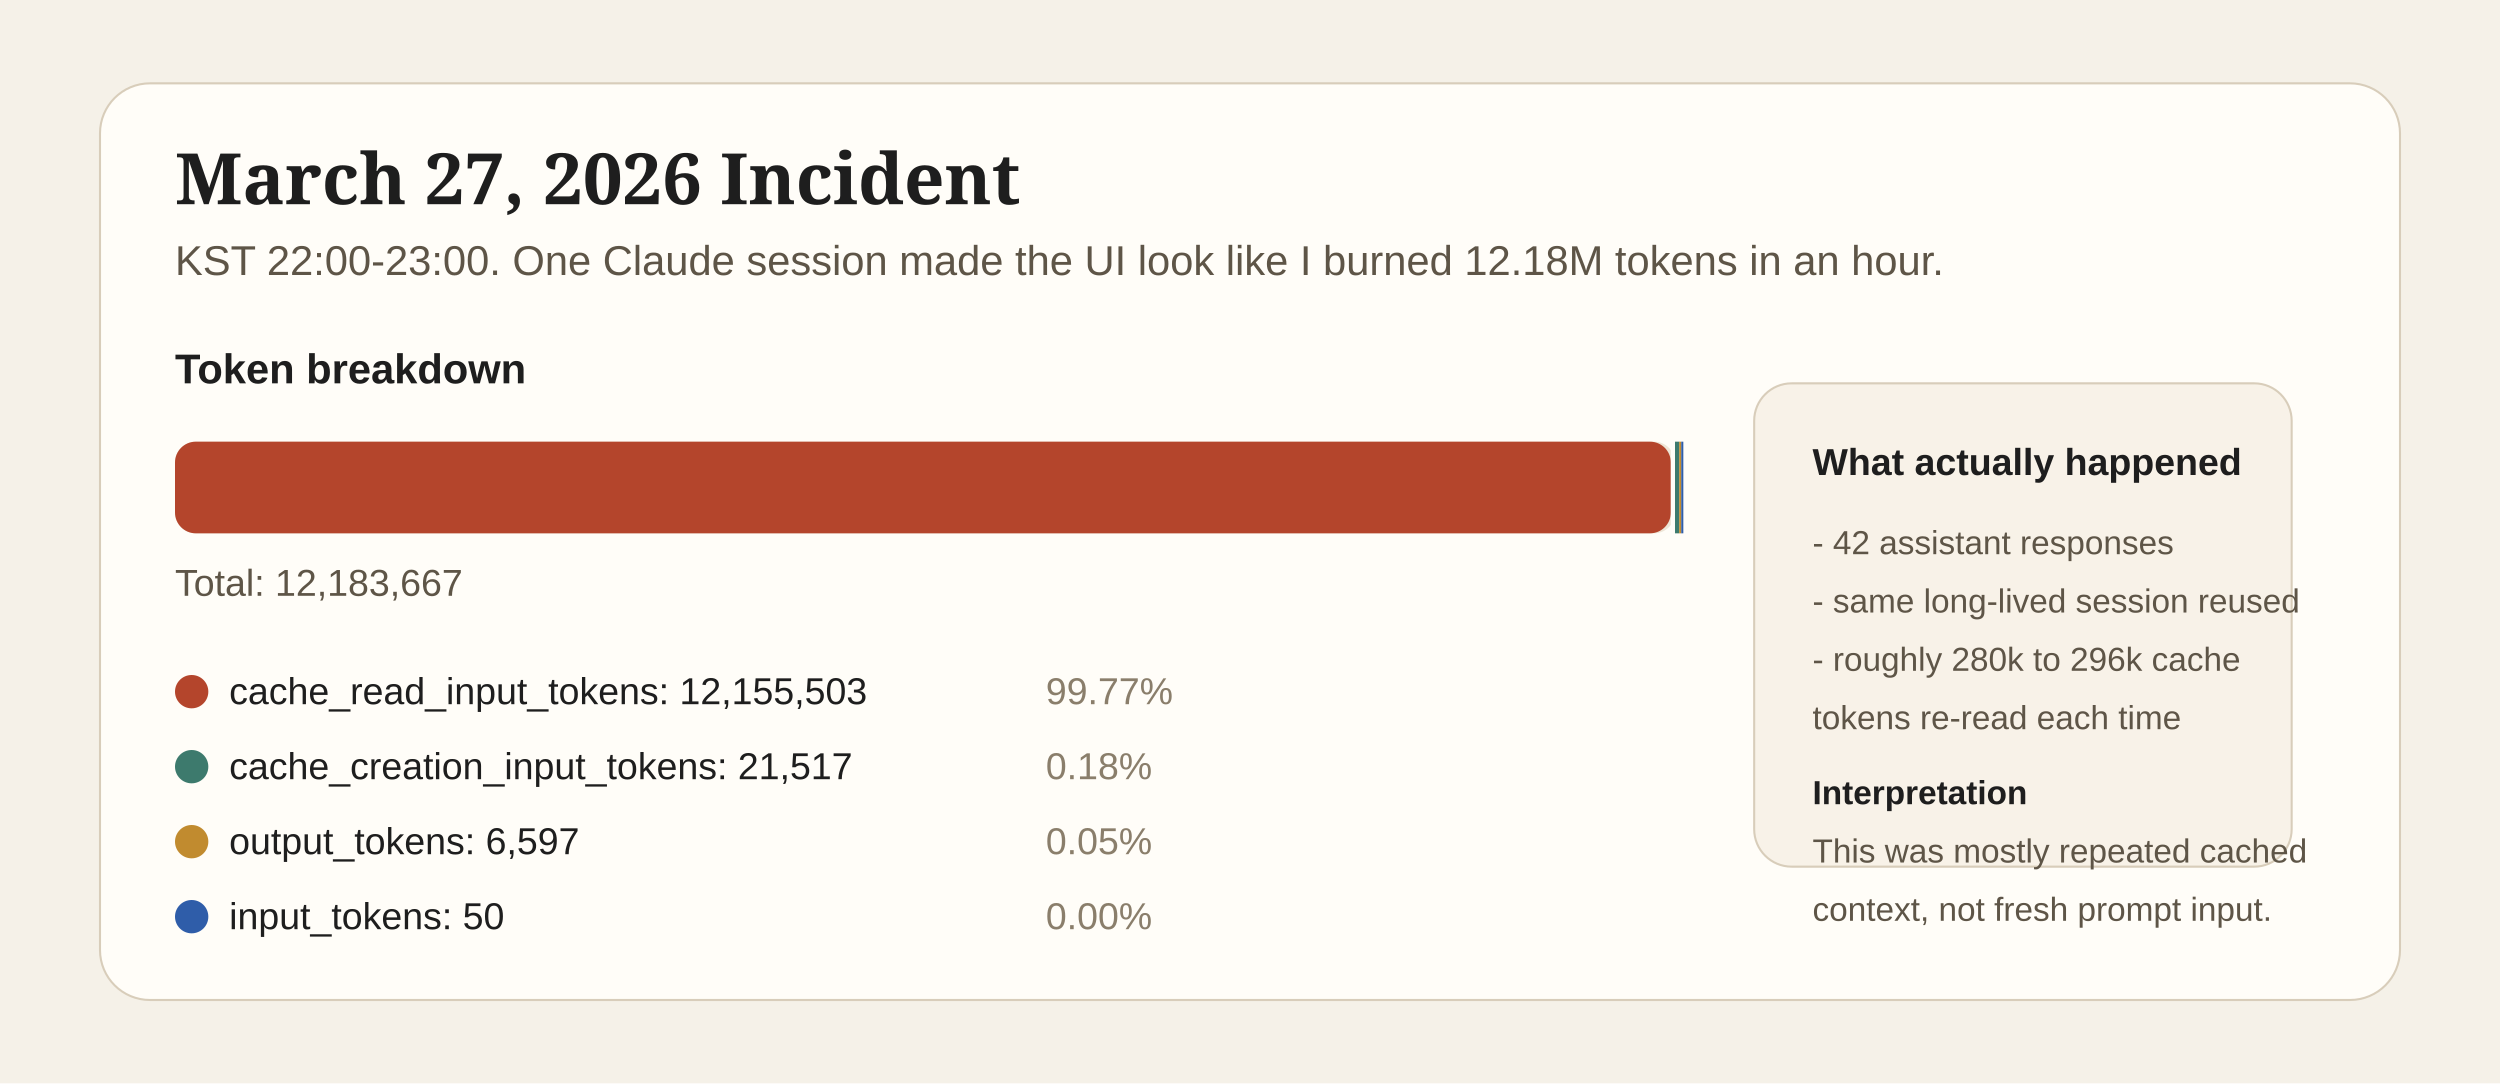
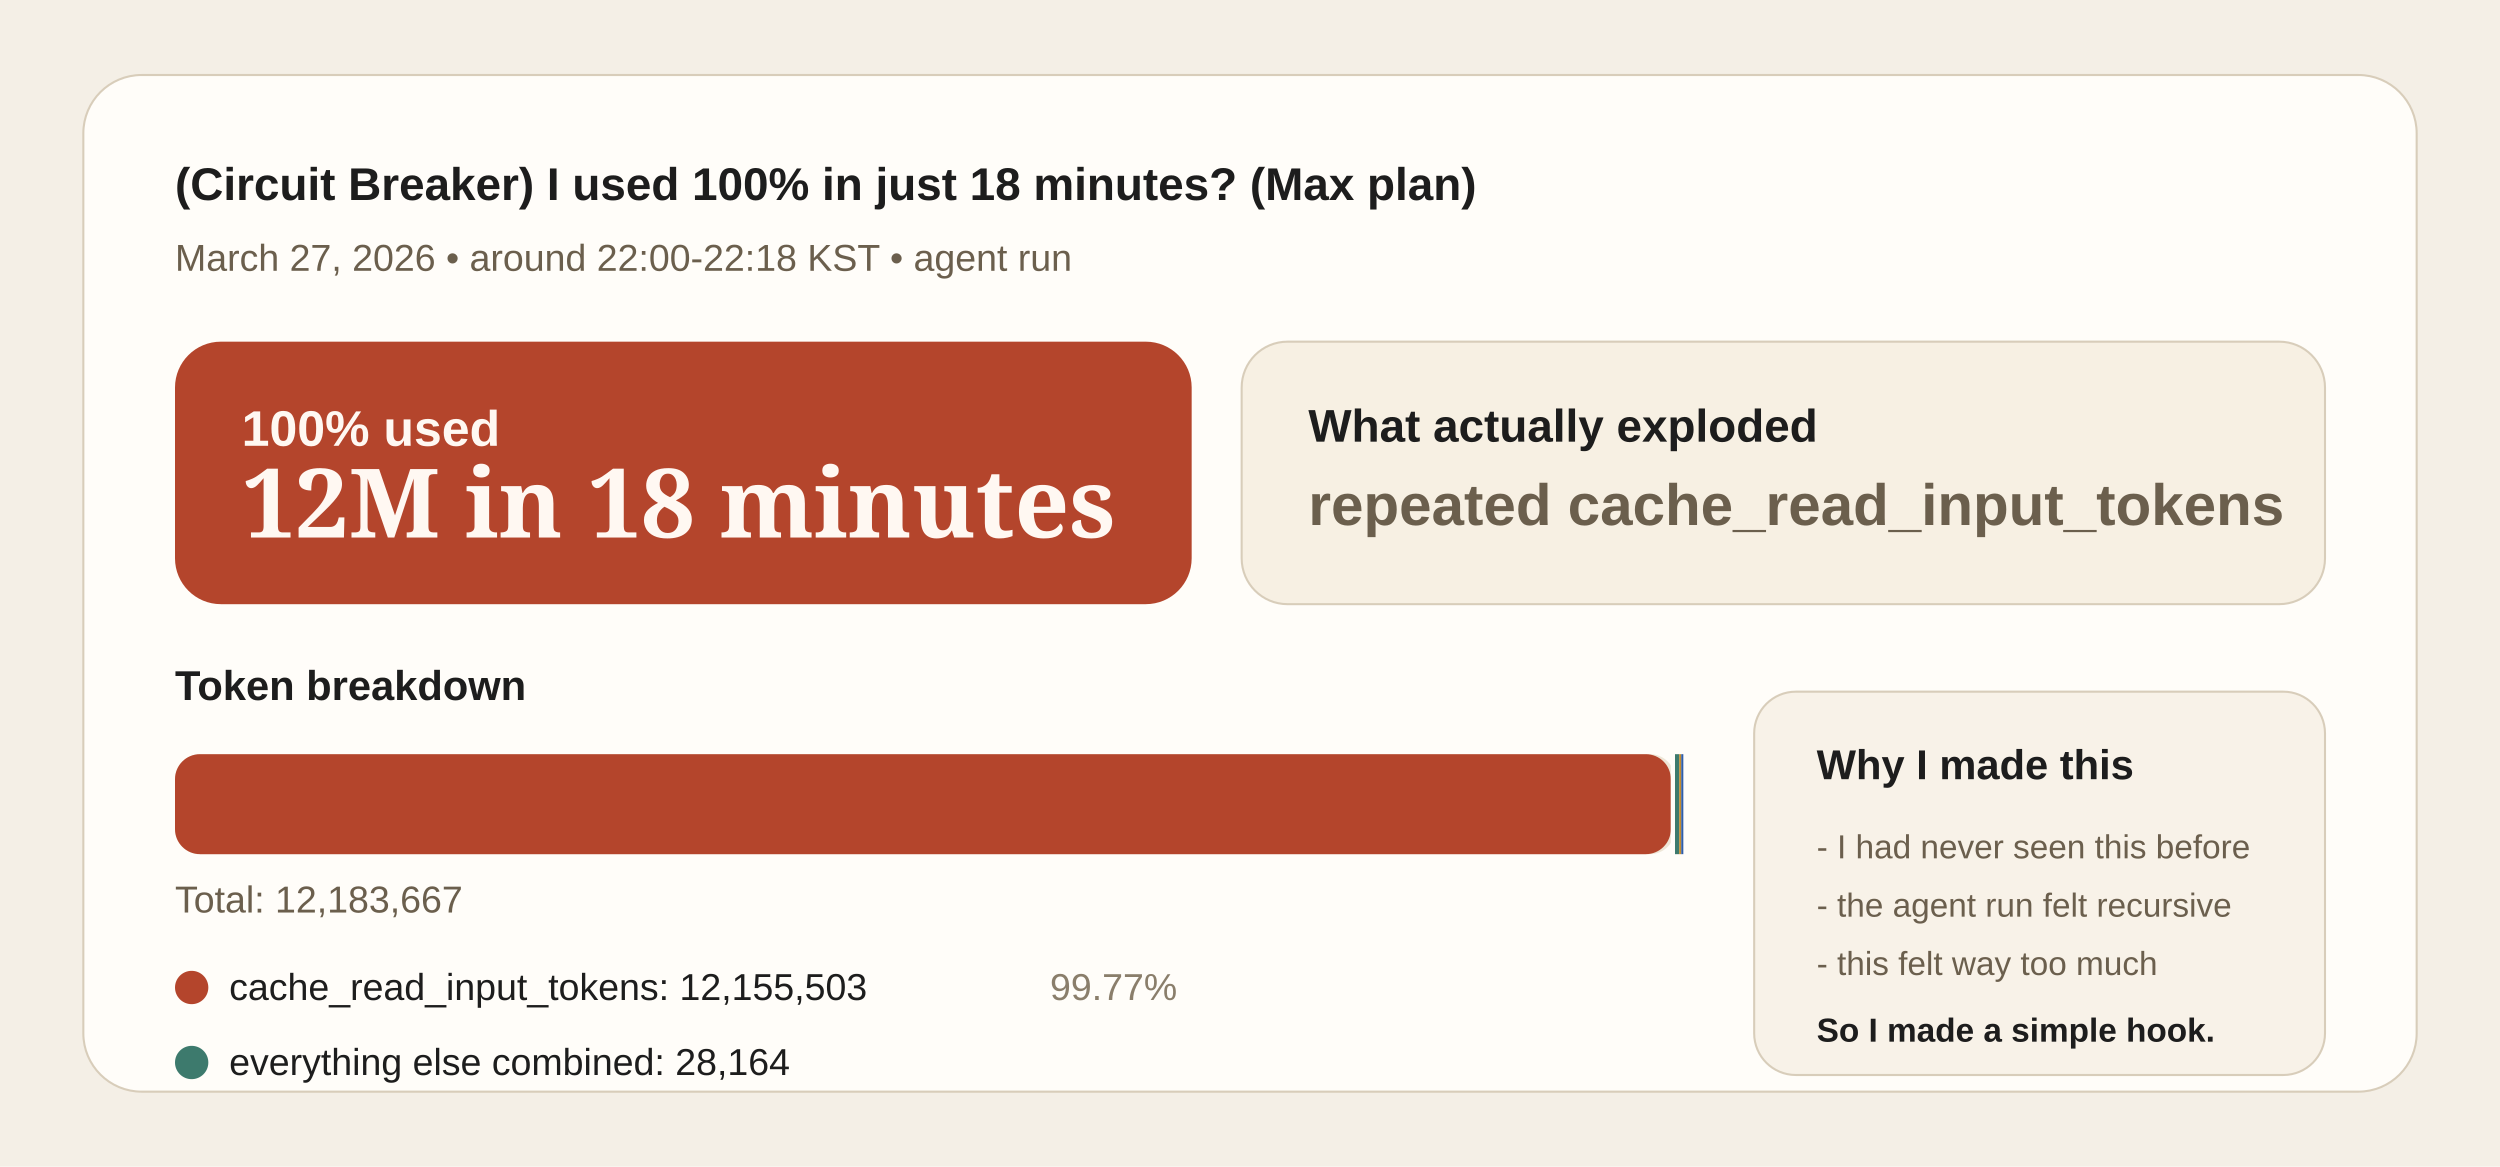
- <svg xmlns="http://www.w3.org/2000/svg" width="1200" height="520" viewBox="0 0 1200 520" fill="none">
-   <rect width="1200" height="520" fill="#F5F1E8" />
-   <rect x="48" y="40" width="1104" height="440" rx="24" fill="#FFFDF8" stroke="#D8CDBA" />
-   <text x="84" y="98" fill="#1E1E1E" font-family="Georgia, serif" font-size="34" font-weight="700">March 27, 2026 Incident</text>
-   <text x="84" y="132" fill="#5E5547" font-family="Arial, sans-serif" font-size="20">KST 22:00-23:00. One Claude session made the UI look like I burned 12.18M tokens in an hour.</text>
-   <text x="84" y="184" fill="#1E1E1E" font-family="Arial, sans-serif" font-size="20" font-weight="700">Token breakdown</text>
-   <rect x="84" y="212" width="720" height="44" rx="10" fill="#EEE6D7" />
-   <rect x="84" y="212" width="718" height="44" rx="10" fill="#B4452C" />
-   <rect x="802" y="212" width="2" height="44" fill="#FFFDF8" />
-   <rect x="804" y="212" width="2" height="44" fill="#3D7A6D" />
-   <rect x="806" y="212" width="1" height="44" fill="#C18B2F" />
-   <rect x="807" y="212" width="1" height="44" fill="#2F5DA9" />
-   <text x="84" y="286" fill="#5E5547" font-family="Arial, sans-serif" font-size="18">Total: 12,183,667</text>
-   <circle cx="92" cy="332" r="8" fill="#B4452C" />
-   <text x="110" y="338" fill="#1E1E1E" font-family="Arial, sans-serif" font-size="18">cache_read_input_tokens: 12,155,503</text>
-   <text x="502" y="338" fill="#8A7E6B" font-family="Arial, sans-serif" font-size="18">99.77%</text>
-   <circle cx="92" cy="368" r="8" fill="#3D7A6D" />
-   <text x="110" y="374" fill="#1E1E1E" font-family="Arial, sans-serif" font-size="18">cache_creation_input_tokens: 21,517</text>
-   <text x="502" y="374" fill="#8A7E6B" font-family="Arial, sans-serif" font-size="18">0.18%</text>
-   <circle cx="92" cy="404" r="8" fill="#C18B2F" />
-   <text x="110" y="410" fill="#1E1E1E" font-family="Arial, sans-serif" font-size="18">output_tokens: 6,597</text>
-   <text x="502" y="410" fill="#8A7E6B" font-family="Arial, sans-serif" font-size="18">0.05%</text>
-   <circle cx="92" cy="440" r="8" fill="#2F5DA9" />
-   <text x="110" y="446" fill="#1E1E1E" font-family="Arial, sans-serif" font-size="18">input_tokens: 50</text>
-   <text x="502" y="446" fill="#8A7E6B" font-family="Arial, sans-serif" font-size="18">0.00%</text>
-   <rect x="842" y="184" width="258" height="232" rx="18" fill="#F8F2E8" stroke="#D8CDBA" />
-   <text x="870" y="228" fill="#1E1E1E" font-family="Arial, sans-serif" font-size="18" font-weight="700">What actually happened</text>
-   <text x="870" y="266" fill="#5E5547" font-family="Arial, sans-serif" font-size="16">- 42 assistant responses</text>
-   <text x="870" y="294" fill="#5E5547" font-family="Arial, sans-serif" font-size="16">- same long-lived session reused</text>
-   <text x="870" y="322" fill="#5E5547" font-family="Arial, sans-serif" font-size="16">- roughly 280k to 296k cache</text>
-   <text x="870" y="350" fill="#5E5547" font-family="Arial, sans-serif" font-size="16">  tokens re-read each time</text>
-   <text x="870" y="386" fill="#1E1E1E" font-family="Arial, sans-serif" font-size="16" font-weight="700">Interpretation</text>
-   <text x="870" y="414" fill="#5E5547" font-family="Arial, sans-serif" font-size="16">This was mostly repeated cached</text>
-   <text x="870" y="442" fill="#5E5547" font-family="Arial, sans-serif" font-size="16">context, not fresh prompt input.</text>
+ <svg xmlns="http://www.w3.org/2000/svg" width="1200" height="560" viewBox="0 0 1200 560" fill="none">
+   <rect width="1200" height="560" fill="#F4EFE6" />
+   <rect x="40" y="36" width="1120" height="488" rx="28" fill="#FFFDF9" stroke="#D8CDBA" />
+   <text x="84" y="96" fill="#1D1D1D" font-family="Arial, sans-serif" font-size="22" font-weight="700">(Circuit Breaker) I used 100% in just 18 minutes? (Max plan)</text>
+   <text x="84" y="130" fill="#6B5F4D" font-family="Arial, sans-serif" font-size="18">March 27, 2026 • around 22:00-22:18 KST • agent run</text>
+   <rect x="84" y="164" width="488" height="126" rx="22" fill="#B4452C" />
+   <text x="116" y="214" fill="#FFF8F2" font-family="Arial, sans-serif" font-size="24" font-weight="700">100% used</text>
+   <text x="116" y="258" fill="#FFF8F2" font-family="Georgia, serif" font-size="46" font-weight="700">12M in 18 minutes</text>
+   <rect x="596" y="164" width="520" height="126" rx="22" fill="#F7F0E3" stroke="#D8CDBA" />
+   <text x="628" y="212" fill="#1D1D1D" font-family="Arial, sans-serif" font-size="22" font-weight="700">What actually exploded</text>
+   <text x="628" y="252" fill="#6B5F4D" font-family="Arial, sans-serif" font-size="28" font-weight="700">repeated cache_read_input_tokens</text>
+   <text x="84" y="336" fill="#1D1D1D" font-family="Arial, sans-serif" font-size="20" font-weight="700">Token breakdown</text>
+   <rect x="84" y="362" width="720" height="48" rx="12" fill="#EEE6D7" />
+   <rect x="84" y="362" width="718" height="48" rx="12" fill="#B4452C" />
+   <rect x="802" y="362" width="2" height="48" fill="#FFFDF9" />
+   <rect x="804" y="362" width="2" height="48" fill="#3D7A6D" />
+   <rect x="806" y="362" width="1" height="48" fill="#C18B2F" />
+   <rect x="807" y="362" width="1" height="48" fill="#2F5DA9" />
+   <text x="84" y="438" fill="#6B5F4D" font-family="Arial, sans-serif" font-size="18">Total: 12,183,667</text>
+   <circle cx="92" cy="474" r="8" fill="#B4452C" />
+   <text x="110" y="480" fill="#1D1D1D" font-family="Arial, sans-serif" font-size="18">cache_read_input_tokens: 12,155,503</text>
+   <text x="504" y="480" fill="#8A7E6B" font-family="Arial, sans-serif" font-size="18">99.77%</text>
+   <circle cx="92" cy="510" r="8" fill="#3D7A6D" />
+   <text x="110" y="516" fill="#1D1D1D" font-family="Arial, sans-serif" font-size="18">everything else combined: 28,164</text>
+   <rect x="842" y="332" width="274" height="184" rx="20" fill="#F8F2E8" stroke="#D8CDBA" />
+   <text x="872" y="374" fill="#1D1D1D" font-family="Arial, sans-serif" font-size="20" font-weight="700">Why I made this</text>
+   <text x="872" y="412" fill="#6B5F4D" font-family="Arial, sans-serif" font-size="16">- I had never seen this before</text>
+   <text x="872" y="440" fill="#6B5F4D" font-family="Arial, sans-serif" font-size="16">- the agent run felt recursive</text>
+   <text x="872" y="468" fill="#6B5F4D" font-family="Arial, sans-serif" font-size="16">- this felt way too much</text>
+   <text x="872" y="500" fill="#1D1D1D" font-family="Arial, sans-serif" font-size="16" font-weight="700">So I made a simple hook.</text>
</svg>
